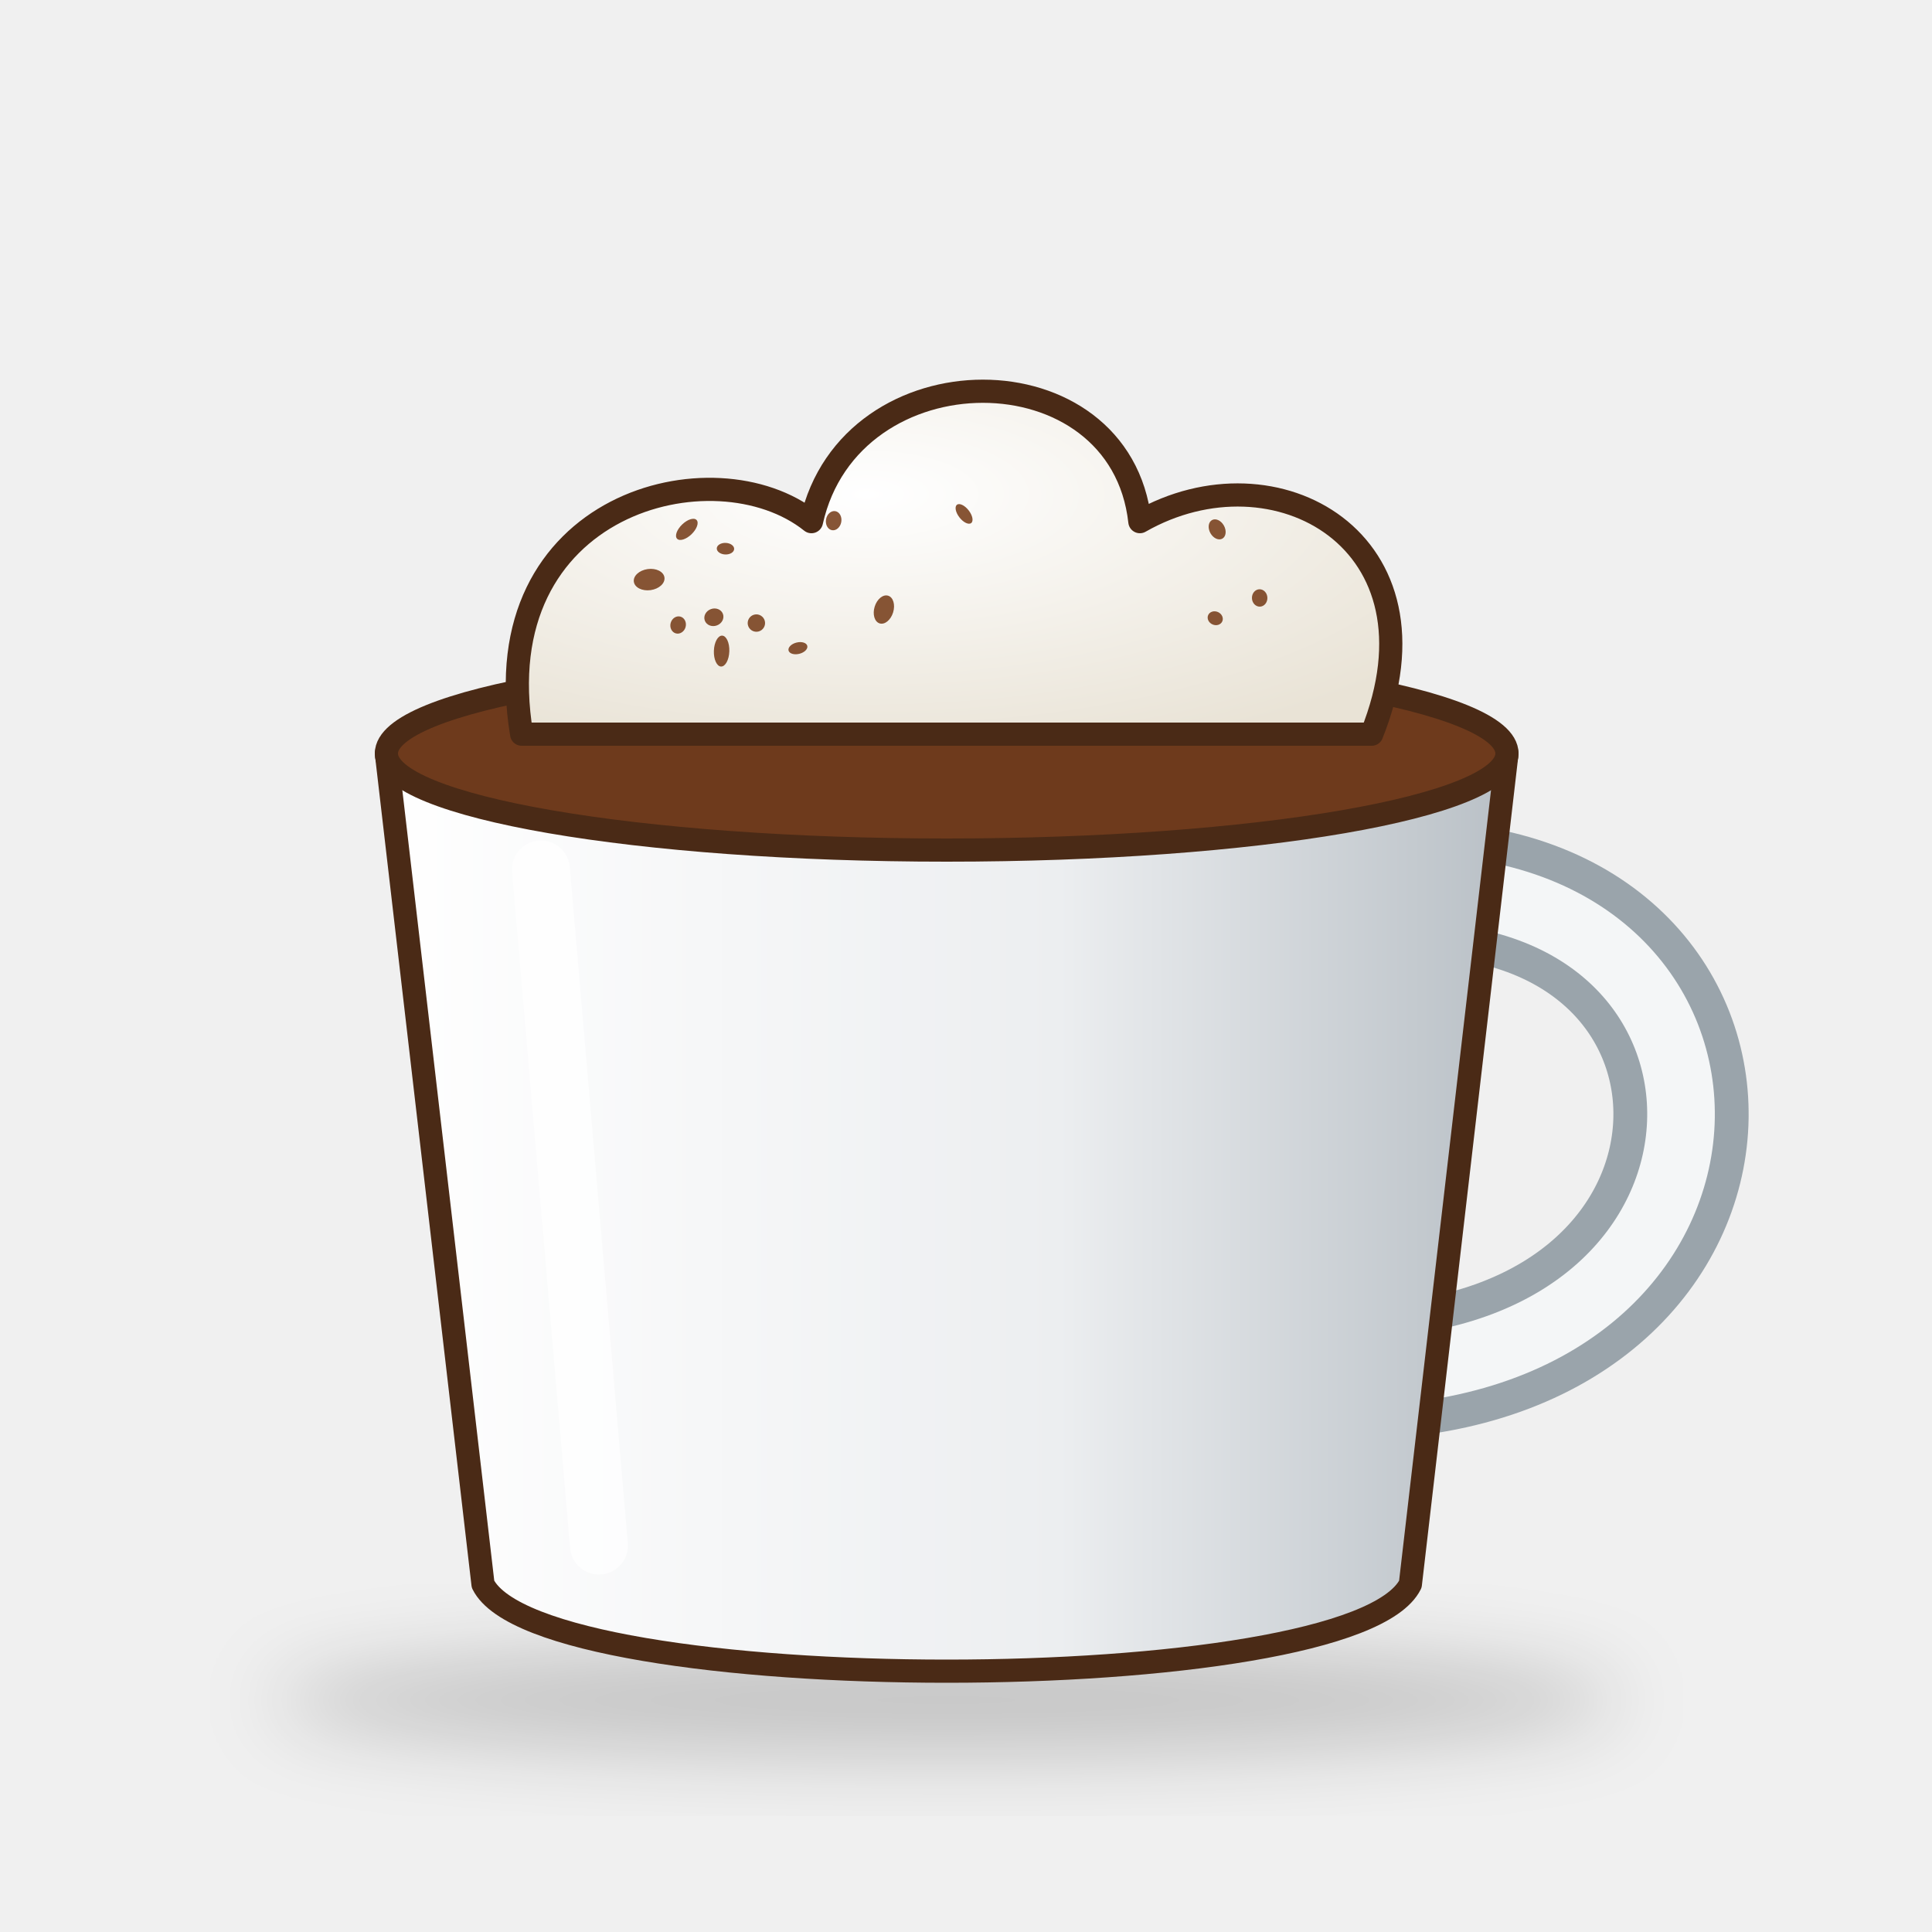
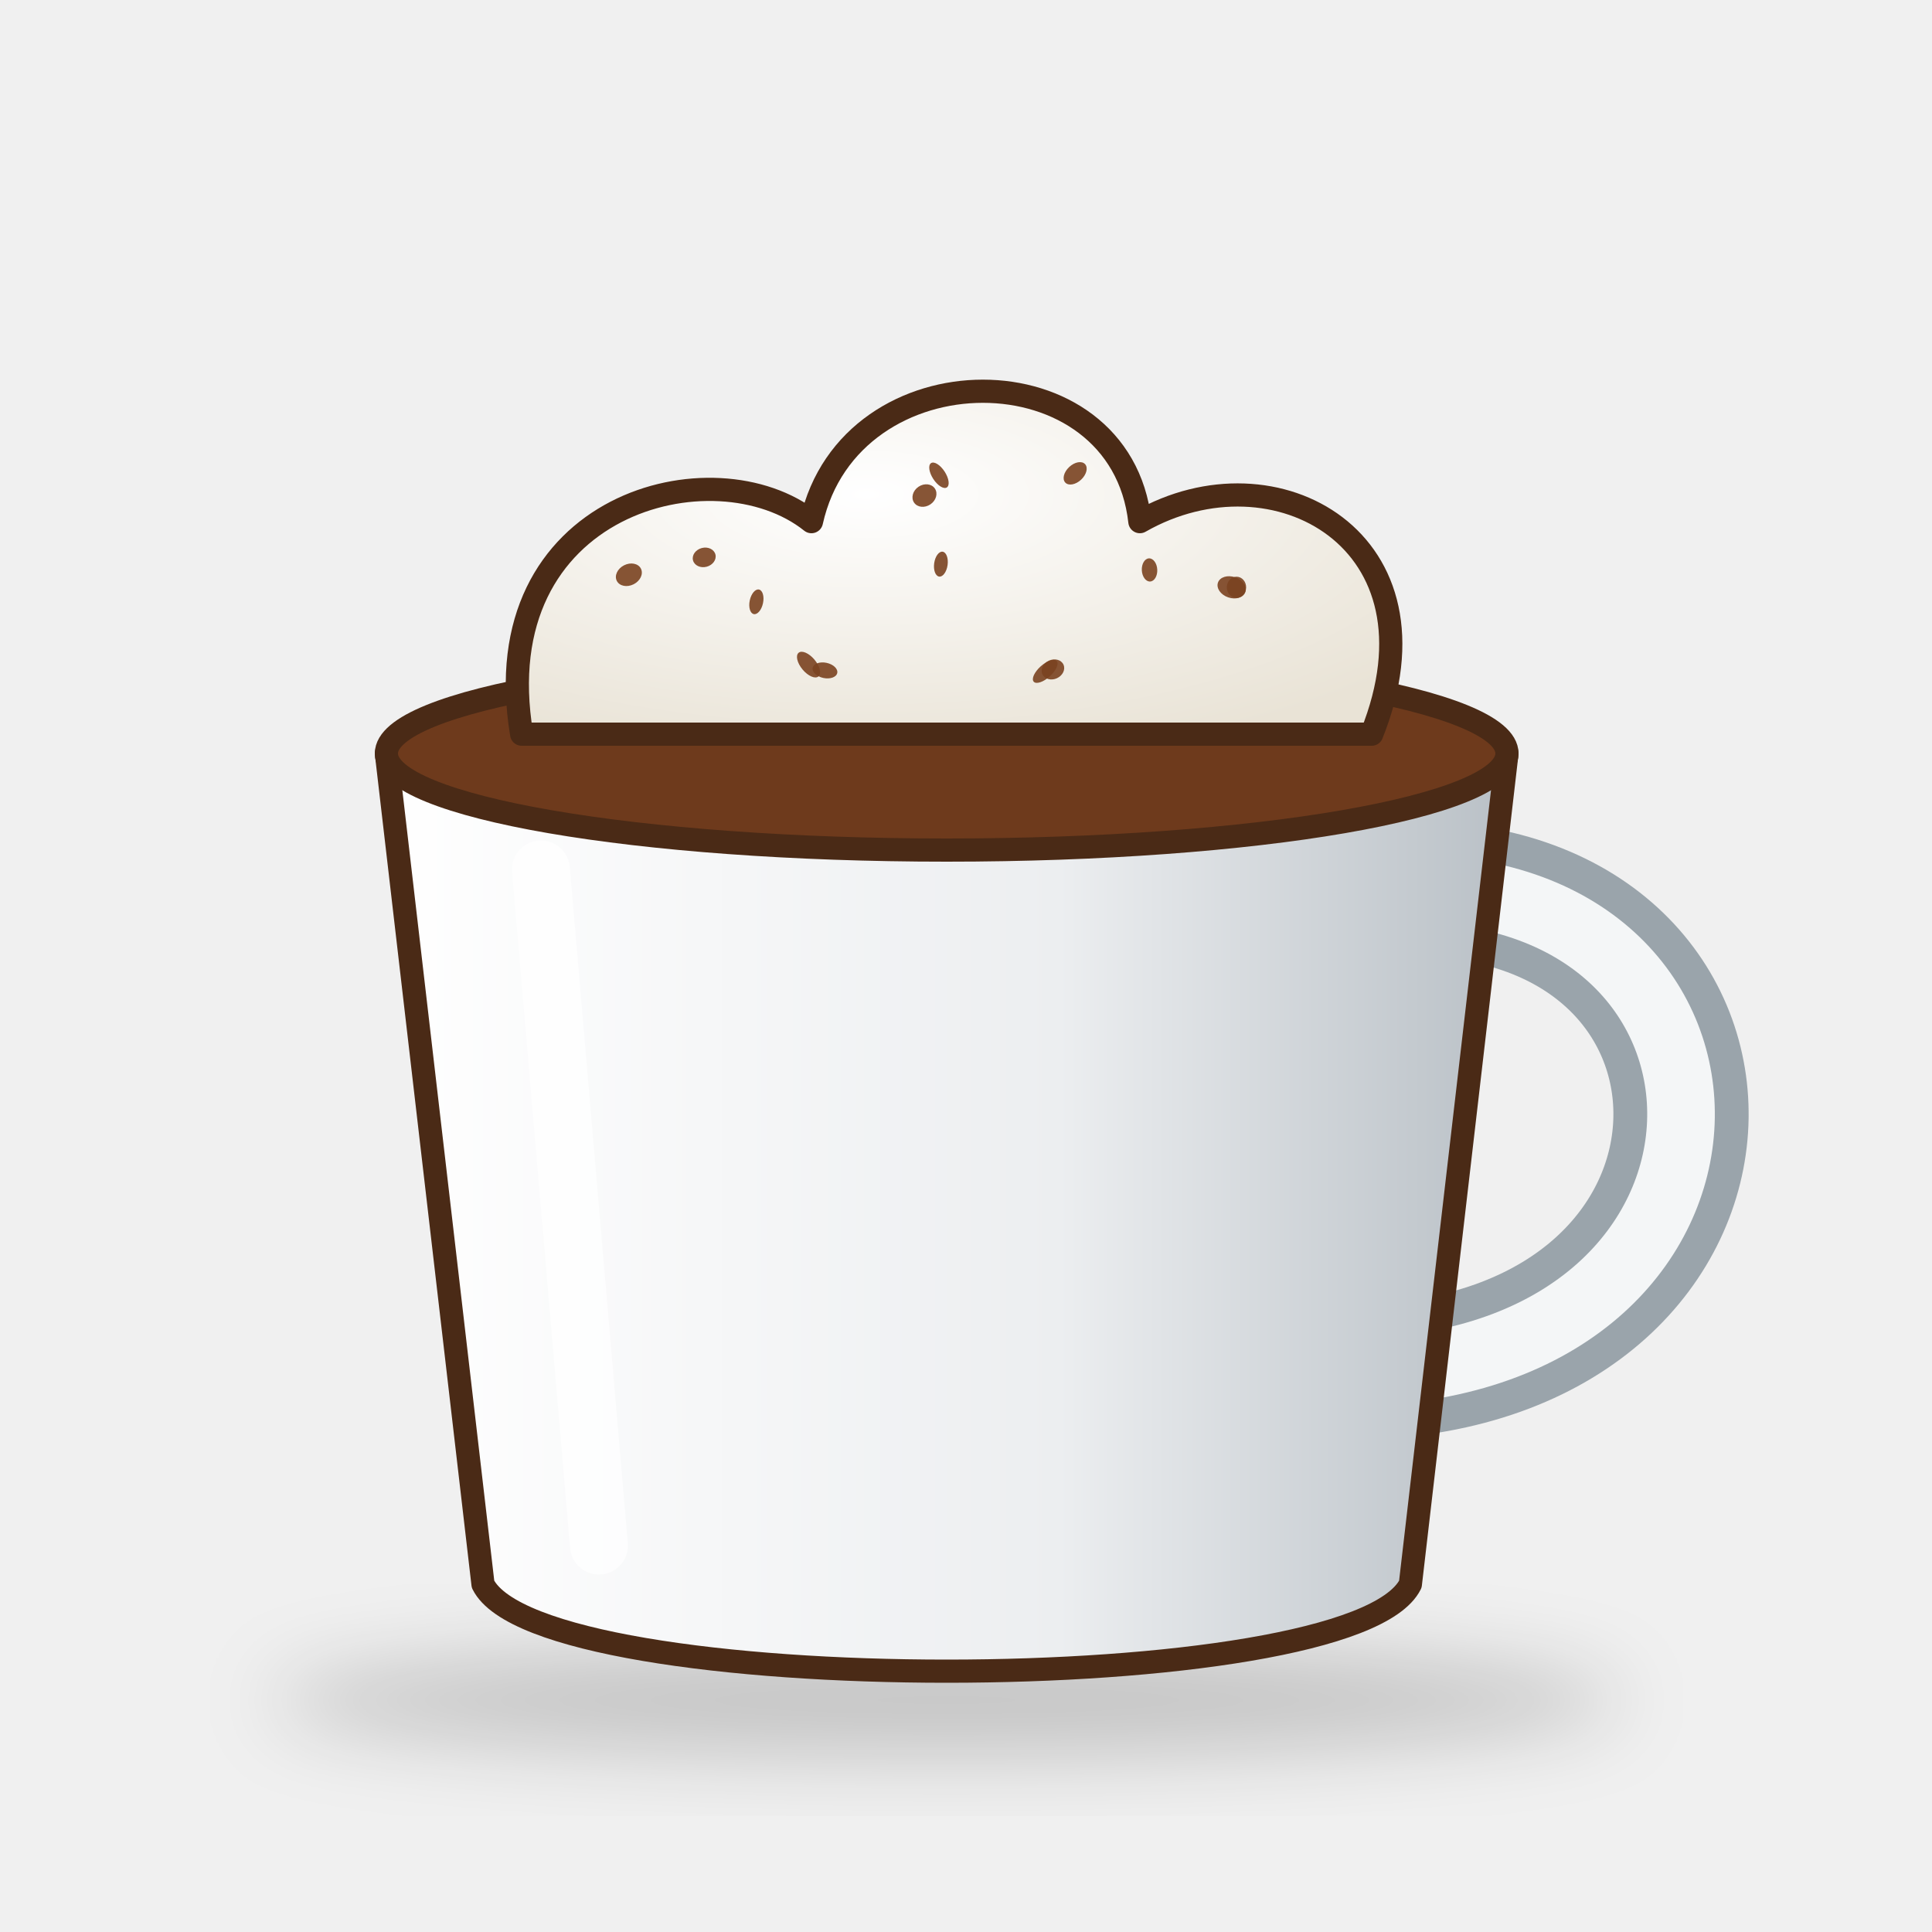
<svg xmlns="http://www.w3.org/2000/svg" width="200" height="200" viewBox="0 0 200 200" role="img" aria-label="Kakao">
  <defs>
    <filter id="weich" x="-50%" y="-50%" width="200%" height="200%">
      <feGaussianBlur stdDeviation="4" />
    </filter>
    <linearGradient id="tk" x1="0" y1="0" x2="1" y2="0">
      <stop offset="0" stop-color="#ffffff" />
      <stop offset="0.6" stop-color="#eceef0" />
      <stop offset="1" stop-color="#b9c0c6" />
    </linearGradient>
    <radialGradient id="sa" cx="0.4" cy="0.3" r="0.8">
      <stop offset="0" stop-color="#ffffff" />
      <stop offset="1" stop-color="#e9e3d6" />
    </radialGradient>
  </defs>
  <ellipse cx="98" cy="176" rx="70" ry="6" fill="#000" opacity=".18" filter="url(#weich)" />
  <g stroke="#4a2a16" stroke-width="2.4" stroke-linejoin="round" stroke-linecap="round">
    <path d="M146 92 C 184 92, 184 140, 142 142" fill="none" stroke="#9aa4ab" stroke-width="14" />
    <path d="M146 92 C 184 92, 184 140, 142 142" fill="none" stroke="#f4f6f7" stroke-width="7" />
    <path d="M40 78 L156 78 L146 164 C 140 176, 56 176, 50 164 Z" fill="url(#tk)" />
    <ellipse cx="98" cy="78" rx="58" ry="10" fill="#6e3a1c" />
    <path d="M54 76 C 50 52, 74 46, 84 54 C 88 36, 116 36, 118 54 C 132 46, 150 56, 142 76 Z" fill="url(#sa)" />
-     <ellipse cx="86.3" cy="53.9" rx="1.0" ry="0.8" fill="#7a4220" stroke="none" opacity="0.9" transform="rotate(100 86.3 53.9)" />
-     <ellipse cx="99.8" cy="53.2" rx="1.2" ry="0.6" fill="#7a4220" stroke="none" opacity="0.9" transform="rotate(52 99.8 53.2)" />
-     <ellipse cx="71.1" cy="54.8" rx="1.4" ry="0.7" fill="#7a4220" stroke="none" opacity="0.9" transform="rotate(136 71.1 54.8)" />
-     <ellipse cx="126.0" cy="54.8" rx="0.8" ry="1.1" fill="#7a4220" stroke="none" opacity="0.9" transform="rotate(151 126.0 54.8)" />
-     <ellipse cx="82.6" cy="67.1" rx="1.0" ry="0.6" fill="#7a4220" stroke="none" opacity="0.9" transform="rotate(166 82.6 67.1)" />
-     <ellipse cx="74.7" cy="67.4" rx="1.6" ry="0.8" fill="#7a4220" stroke="none" opacity="0.9" transform="rotate(92 74.7 67.4)" />
-     <ellipse cx="78.3" cy="64.5" rx="0.9" ry="0.9" fill="#7a4220" stroke="none" opacity="0.9" transform="rotate(31 78.3 64.5)" />
-     <ellipse cx="91.5" cy="63.1" rx="1.5" ry="1.0" fill="#7a4220" stroke="none" opacity="0.9" transform="rotate(107 91.5 63.1)" />
-     <ellipse cx="75.1" cy="56.8" rx="0.9" ry="0.6" fill="#7a4220" stroke="none" opacity="0.9" transform="rotate(2 75.1 56.8)" />
-     <ellipse cx="125.8" cy="64.0" rx="0.8" ry="0.7" fill="#7a4220" stroke="none" opacity="0.9" transform="rotate(24 125.8 64.0)" />
-     <ellipse cx="73.9" cy="63.9" rx="0.9" ry="1.0" fill="#7a4220" stroke="none" opacity="0.9" transform="rotate(70 73.9 63.9)" />
-     <ellipse cx="67.2" cy="60.0" rx="1.6" ry="1.1" fill="#7a4220" stroke="none" opacity="0.9" transform="rotate(172 67.2 60.0)" />
-     <ellipse cx="70.2" cy="64.7" rx="0.9" ry="0.8" fill="#7a4220" stroke="none" opacity="0.9" transform="rotate(105 70.2 64.7)" />
-     <ellipse cx="130.4" cy="61.9" rx="0.9" ry="0.8" fill="#7a4220" stroke="none" opacity="0.9" transform="rotate(88 130.4 61.9)" />
+     <ellipse cx="127.5" cy="60.8" rx="1.5" ry="1.1" fill="#7a4220" stroke="none" opacity="0.9" transform="rotate(19 127.5 60.8)" />
+     <ellipse cx="111.3" cy="49.0" rx="1.4" ry="0.9" fill="#7a4220" stroke="none" opacity="0.9" transform="rotate(137 111.3 49.0)" />
+     <ellipse cx="97.2" cy="49.2" rx="1.5" ry="0.7" fill="#7a4220" stroke="none" opacity="0.9" transform="rotate(57 97.2 49.2)" />
+     <ellipse cx="72.9" cy="57.7" rx="1.2" ry="1.0" fill="#7a4220" stroke="none" opacity="0.9" transform="rotate(165 72.9 57.7)" />
+     <ellipse cx="97.4" cy="58.4" rx="1.3" ry="0.7" fill="#7a4220" stroke="none" opacity="0.9" transform="rotate(98 97.4 58.4)" />
+     <ellipse cx="85.4" cy="69.4" rx="1.3" ry="0.8" fill="#7a4220" stroke="none" opacity="0.9" transform="rotate(12 85.4 69.4)" />
+     <ellipse cx="119.0" cy="59.0" rx="1.2" ry="0.8" fill="#7a4220" stroke="none" opacity="0.9" transform="rotate(87 119.0 59.0)" />
+     <ellipse cx="128.0" cy="60.8" rx="1.1" ry="1.0" fill="#7a4220" stroke="none" opacity="0.9" transform="rotate(91 128.0 60.8)" />
+     <ellipse cx="108.2" cy="69.5" rx="1.6" ry="0.7" fill="#7a4220" stroke="none" opacity="0.9" transform="rotate(138 108.2 69.5)" />
+     <ellipse cx="95.7" cy="51.3" rx="1.3" ry="1.1" fill="#7a4220" stroke="none" opacity="0.9" transform="rotate(146 95.7 51.3)" />
+     <ellipse cx="83.7" cy="68.8" rx="1.6" ry="0.8" fill="#7a4220" stroke="none" opacity="0.9" transform="rotate(50 83.7 68.8)" />
+     <ellipse cx="109.0" cy="69.3" rx="1.2" ry="1.0" fill="#7a4220" stroke="none" opacity="0.9" transform="rotate(155 109.0 69.3)" />
+     <ellipse cx="78.3" cy="62.3" rx="1.3" ry="0.7" fill="#7a4220" stroke="none" opacity="0.9" transform="rotate(102 78.3 62.3)" />
+     <ellipse cx="65.1" cy="59.5" rx="1.4" ry="1.1" fill="#7a4220" stroke="none" opacity="0.9" transform="rotate(153 65.1 59.5)" />
    <path d="M56 90 L62 160" fill="none" stroke="#fff" stroke-width="6" opacity="0.7" />
  </g>
</svg>
